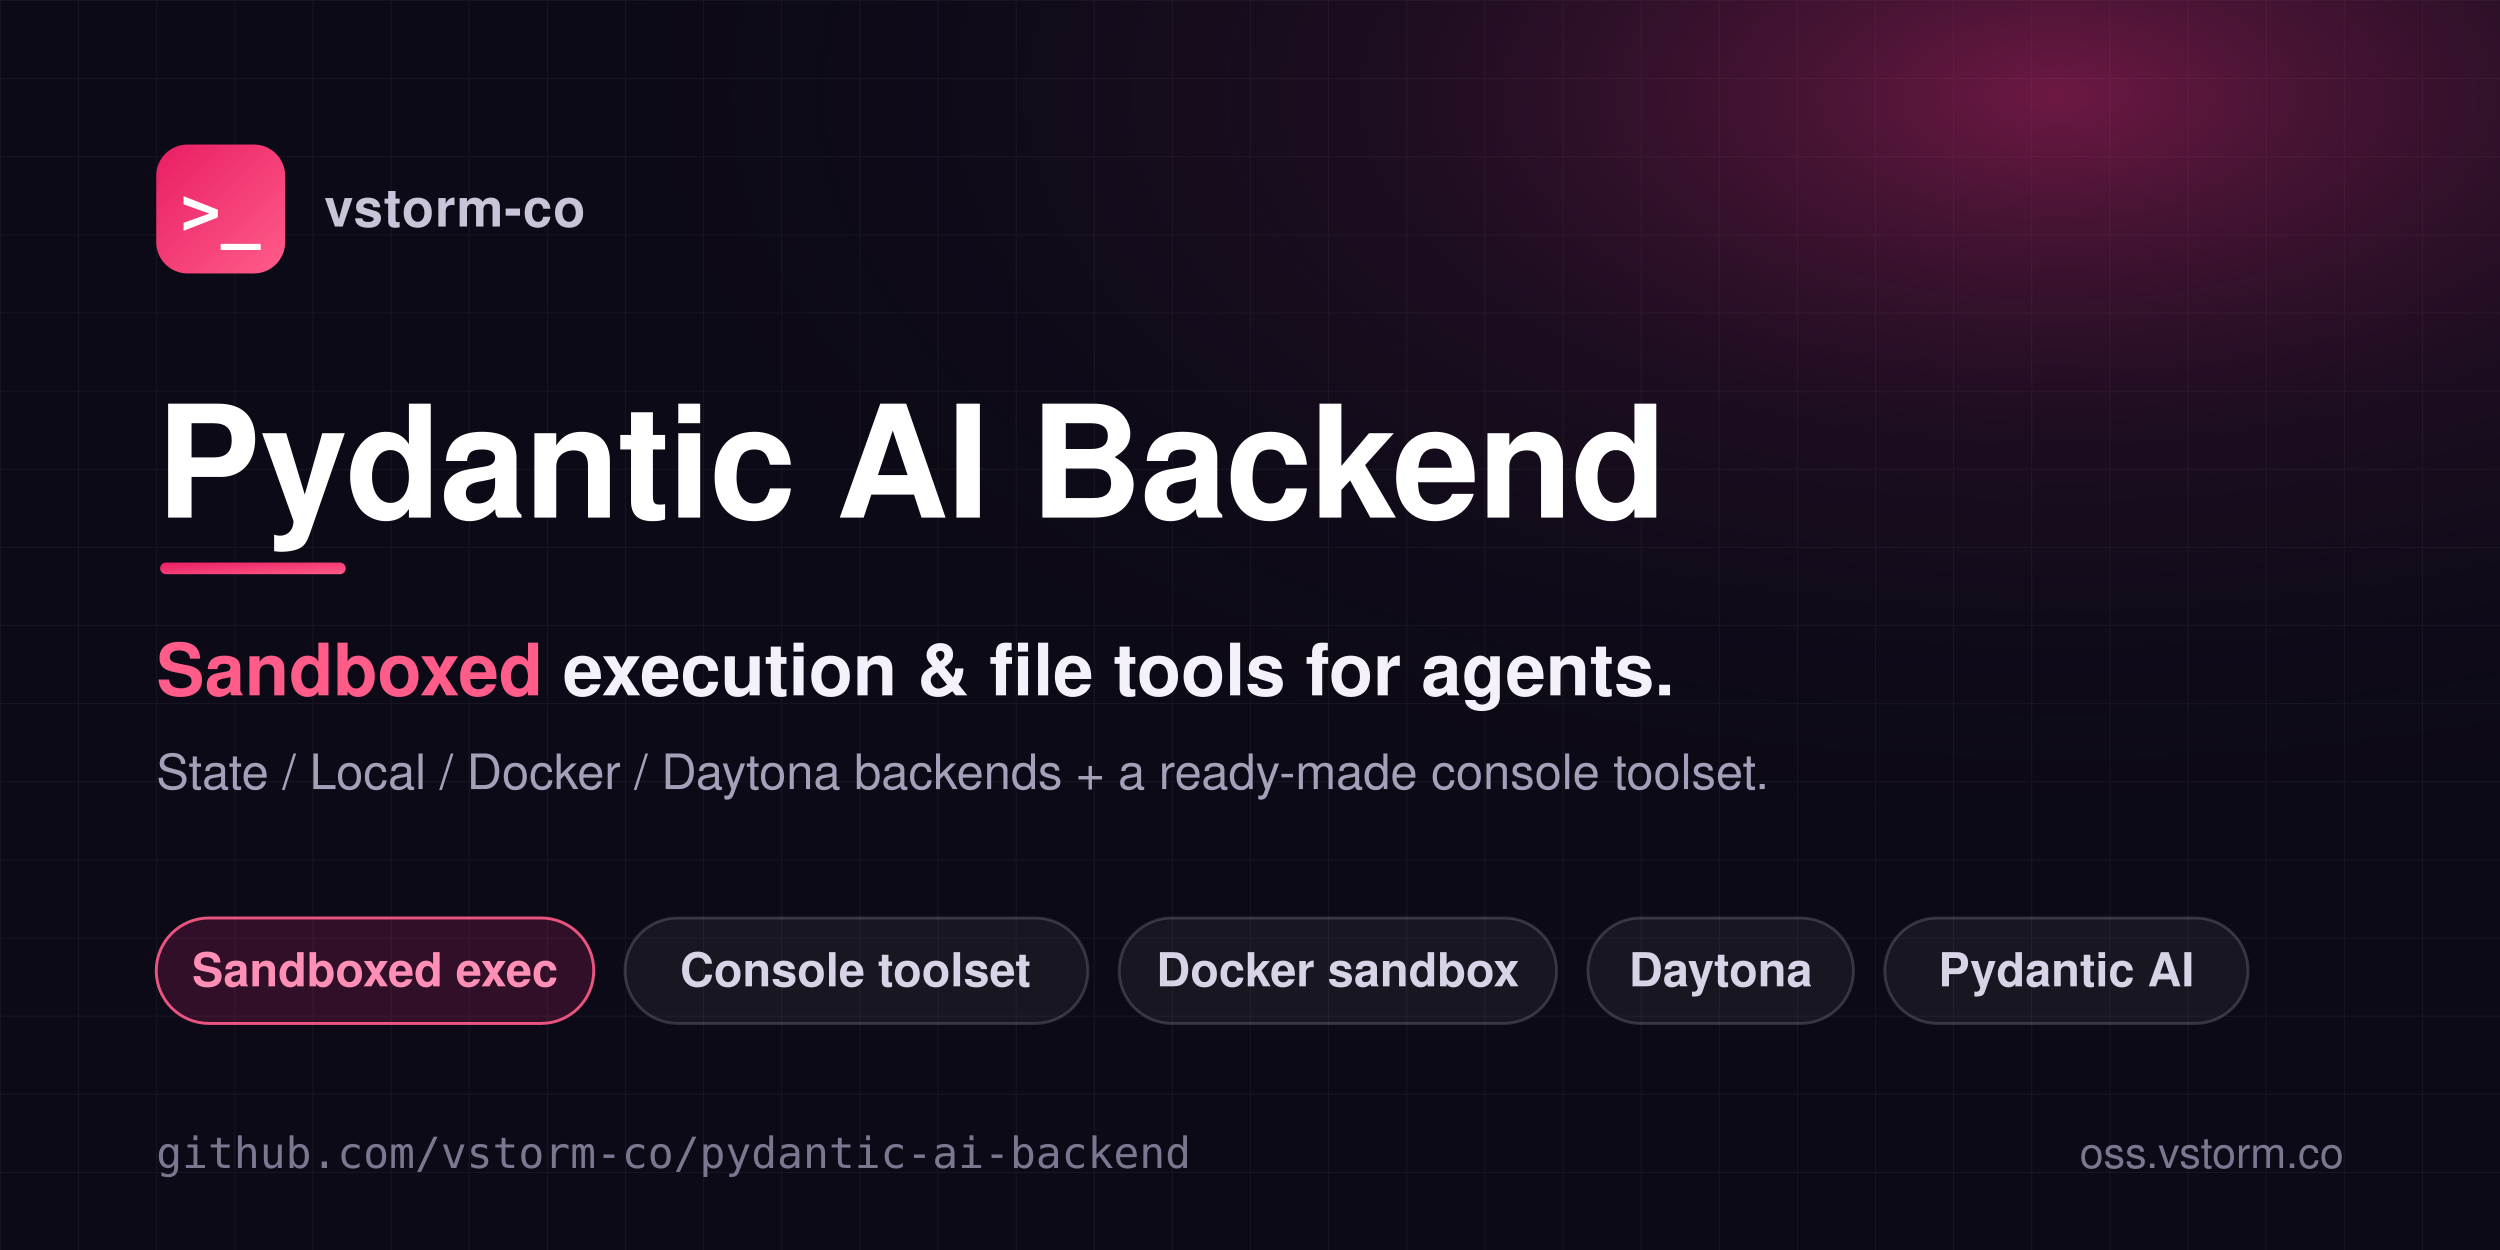
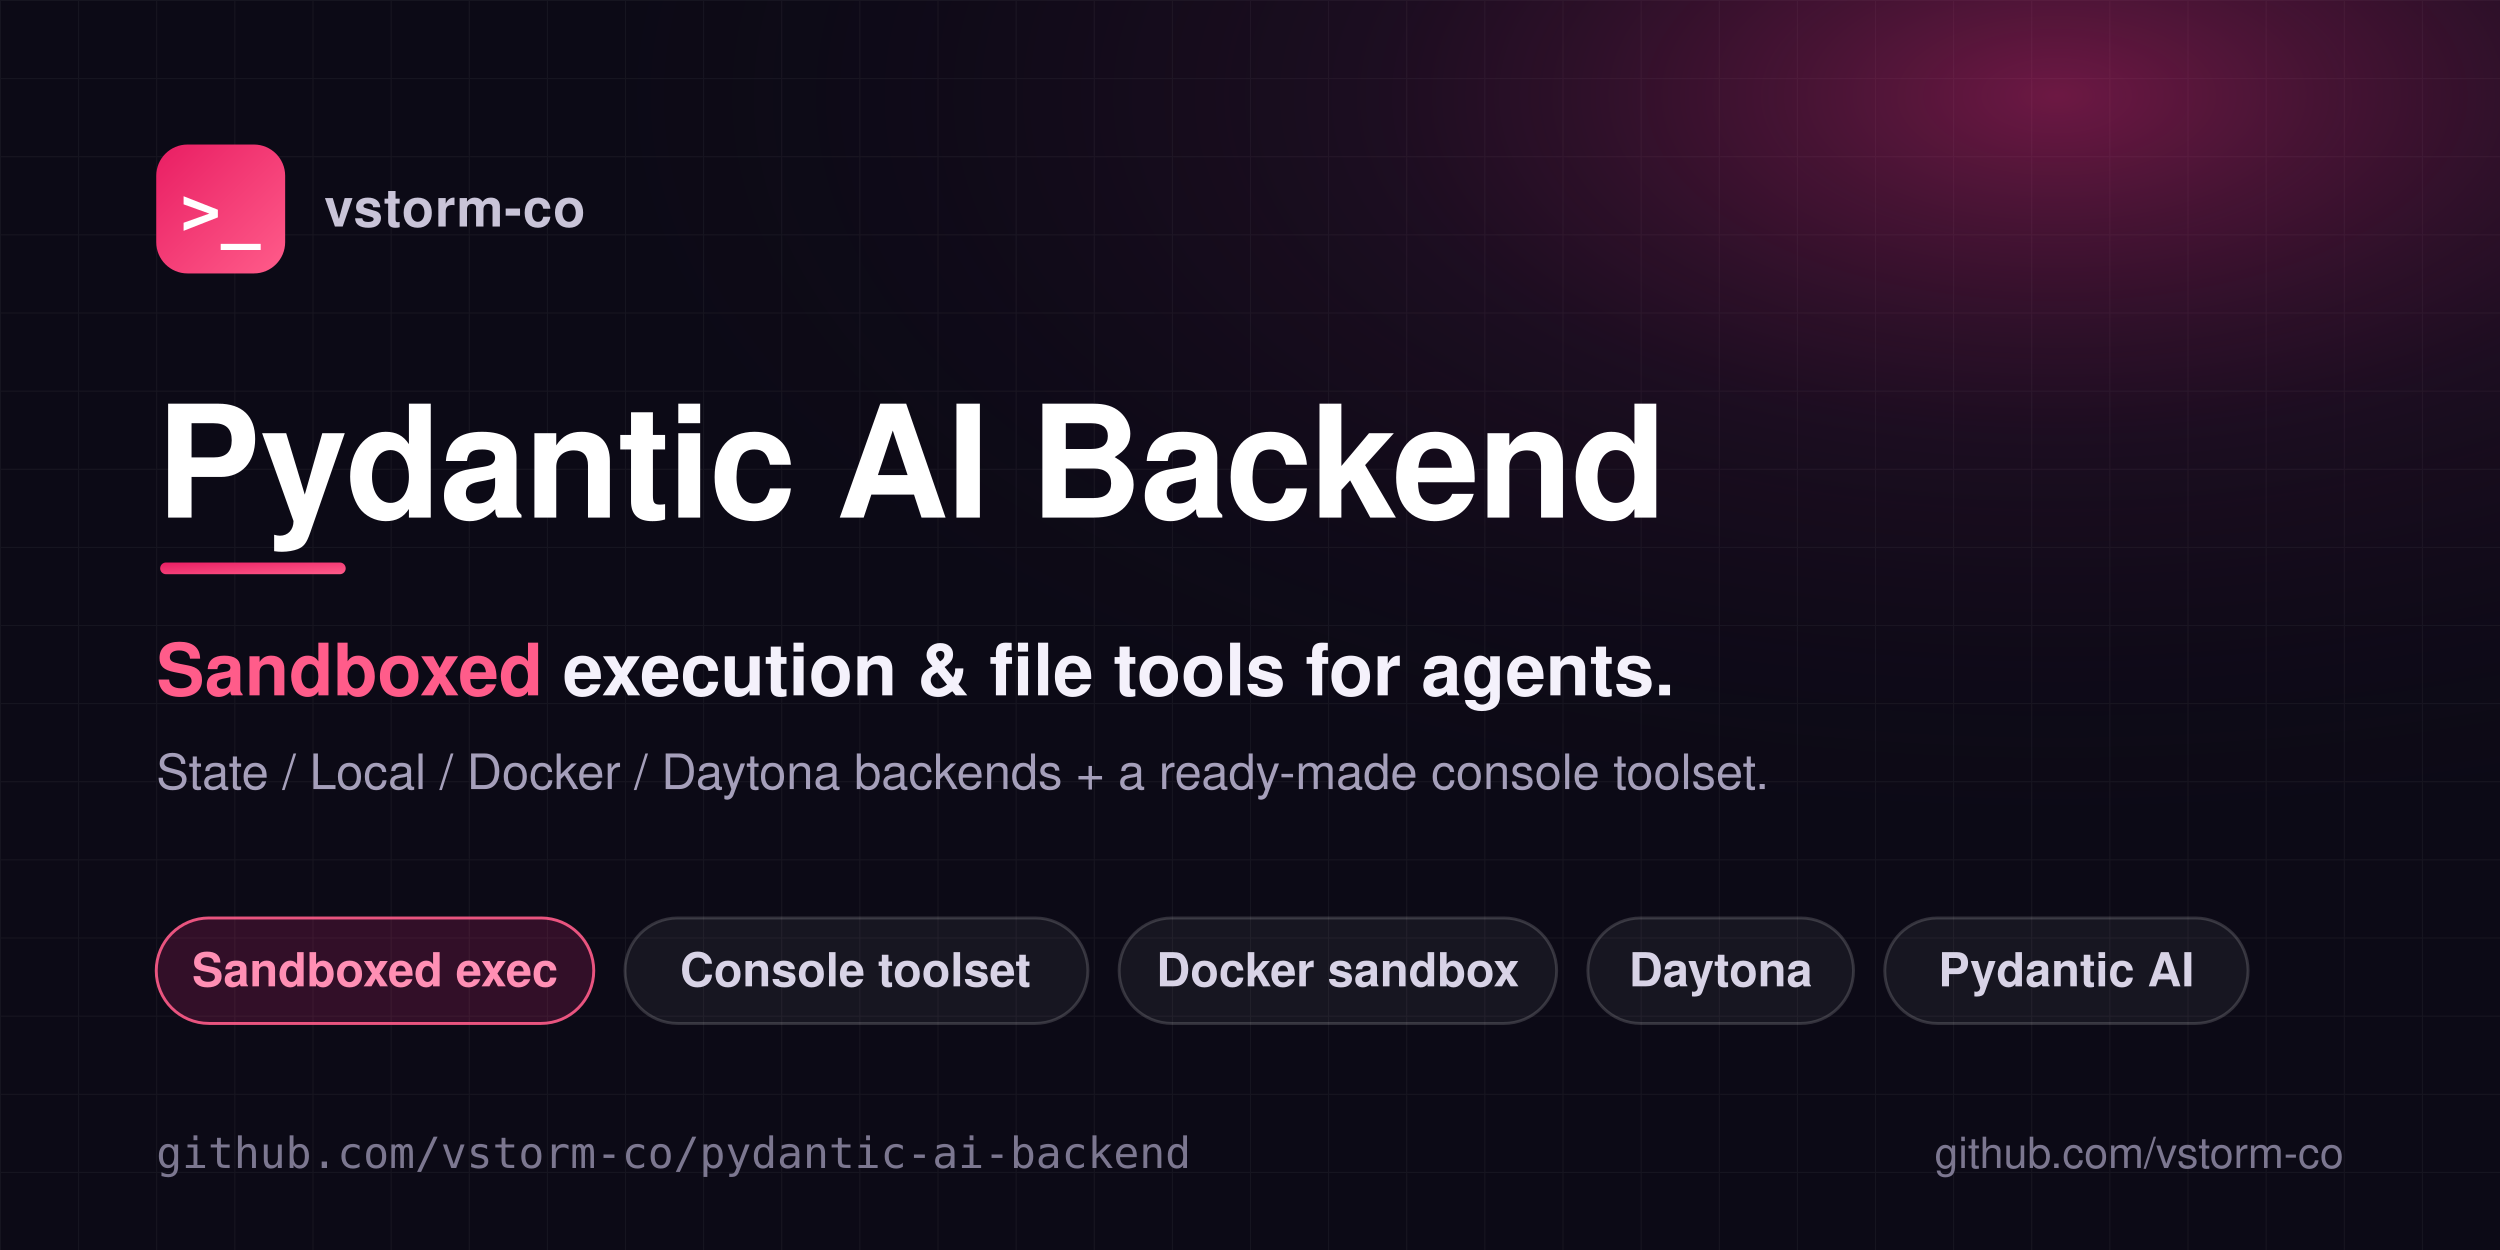
<svg xmlns="http://www.w3.org/2000/svg" width="1280" height="640" viewBox="0 0 1280 640" font-family="'Helvetica Neue', Helvetica, Arial, sans-serif">
  <defs>
    <linearGradient id="brand" x1="0%" y1="0%" x2="100%" y2="100%">
      <stop offset="0%" stop-color="#e91e63" />
      <stop offset="100%" stop-color="#ff5c8a" />
    </linearGradient>
    <radialGradient id="glow" cx="82%" cy="8%" r="60%">
      <stop offset="0%" stop-color="#ff2e88" stop-opacity="0.40" />
      <stop offset="45%" stop-color="#7a1f5c" stop-opacity="0.15" />
      <stop offset="100%" stop-color="#0c0a16" stop-opacity="0" />
    </radialGradient>
    <pattern id="grid" width="40" height="40" patternUnits="userSpaceOnUse">
      <path d="M40 0H0V40" fill="none" stroke="#ffffff" stroke-opacity="0.045" stroke-width="1" />
    </pattern>
  </defs>
  <rect width="1280" height="640" fill="#0c0a16" />
  <rect width="1280" height="640" fill="url(#grid)" />
  <rect width="1280" height="640" fill="url(#glow)" />
  <rect x="80" y="74" width="66" height="66" rx="16" fill="url(#brand)" />
  <text x="113" y="120" font-family="'SF Mono','Menlo',monospace" font-size="34" font-weight="700" fill="#ffffff" text-anchor="middle">&gt;_</text>
  <text x="166" y="116" font-size="27" font-weight="600" fill="#c9c4d8" letter-spacing="0.5">vstorm-co</text>
  <text x="80" y="265" font-size="80" font-weight="800" fill="#ffffff" letter-spacing="-1">Pydantic AI Backend</text>
  <rect x="82" y="288" width="95" height="6" rx="3" fill="url(#brand)" />
  <text x="80" y="356" font-size="37" font-weight="600" fill="#f4f1fb">
    <tspan fill="#ff5c8a">Sandboxed</tspan> execution &amp; file tools for agents.</text>
  <text x="80" y="404" font-size="25" font-weight="400" fill="#a59fba">State / Local / Docker / Daytona backends + a ready-made console toolset.</text>
  <g font-size="24" font-weight="600">
    <rect x="80" y="470" width="224" height="54" rx="27" fill="#ff2e88" fill-opacity="0.16" stroke="#ff5c8a" stroke-opacity="0.9" stroke-width="1.5" />
    <rect x="320" y="470" width="237" height="54" rx="27" fill="#ffffff" fill-opacity="0.05" stroke="#ffffff" stroke-opacity="0.16" stroke-width="1.5" />
    <rect x="573" y="470" width="224" height="54" rx="27" fill="#ffffff" fill-opacity="0.05" stroke="#ffffff" stroke-opacity="0.16" stroke-width="1.5" />
    <rect x="813" y="470" width="136" height="54" rx="27" fill="#ffffff" fill-opacity="0.05" stroke="#ffffff" stroke-opacity="0.16" stroke-width="1.5" />
    <rect x="965" y="470" width="186" height="54" rx="27" fill="#ffffff" fill-opacity="0.05" stroke="#ffffff" stroke-opacity="0.16" stroke-width="1.5" />
    <text x="192" y="505" fill="#ff8fb4" text-anchor="middle">Sandboxed exec</text>
    <text x="438" y="505" fill="#d8d3e6" text-anchor="middle">Console toolset</text>
    <text x="685" y="505" fill="#d8d3e6" text-anchor="middle">Docker sandbox</text>
    <text x="881" y="505" fill="#d8d3e6" text-anchor="middle">Daytona</text>
    <text x="1058" y="505" fill="#d8d3e6" text-anchor="middle">Pydantic AI</text>
  </g>
  <text x="80" y="598" font-family="'SF Mono','Menlo',monospace" font-size="22" fill="#7c7790">github.com/vstorm-co/pydantic-ai-backend</text>
-   <text x="1200" y="598" font-size="22" fill="#7c7790" text-anchor="end">oss.vstorm.co</text>
+   <text x="1200" y="598" font-size="22" fill="#7c7790" text-anchor="end">github.com/vstorm-co</text>
</svg>
